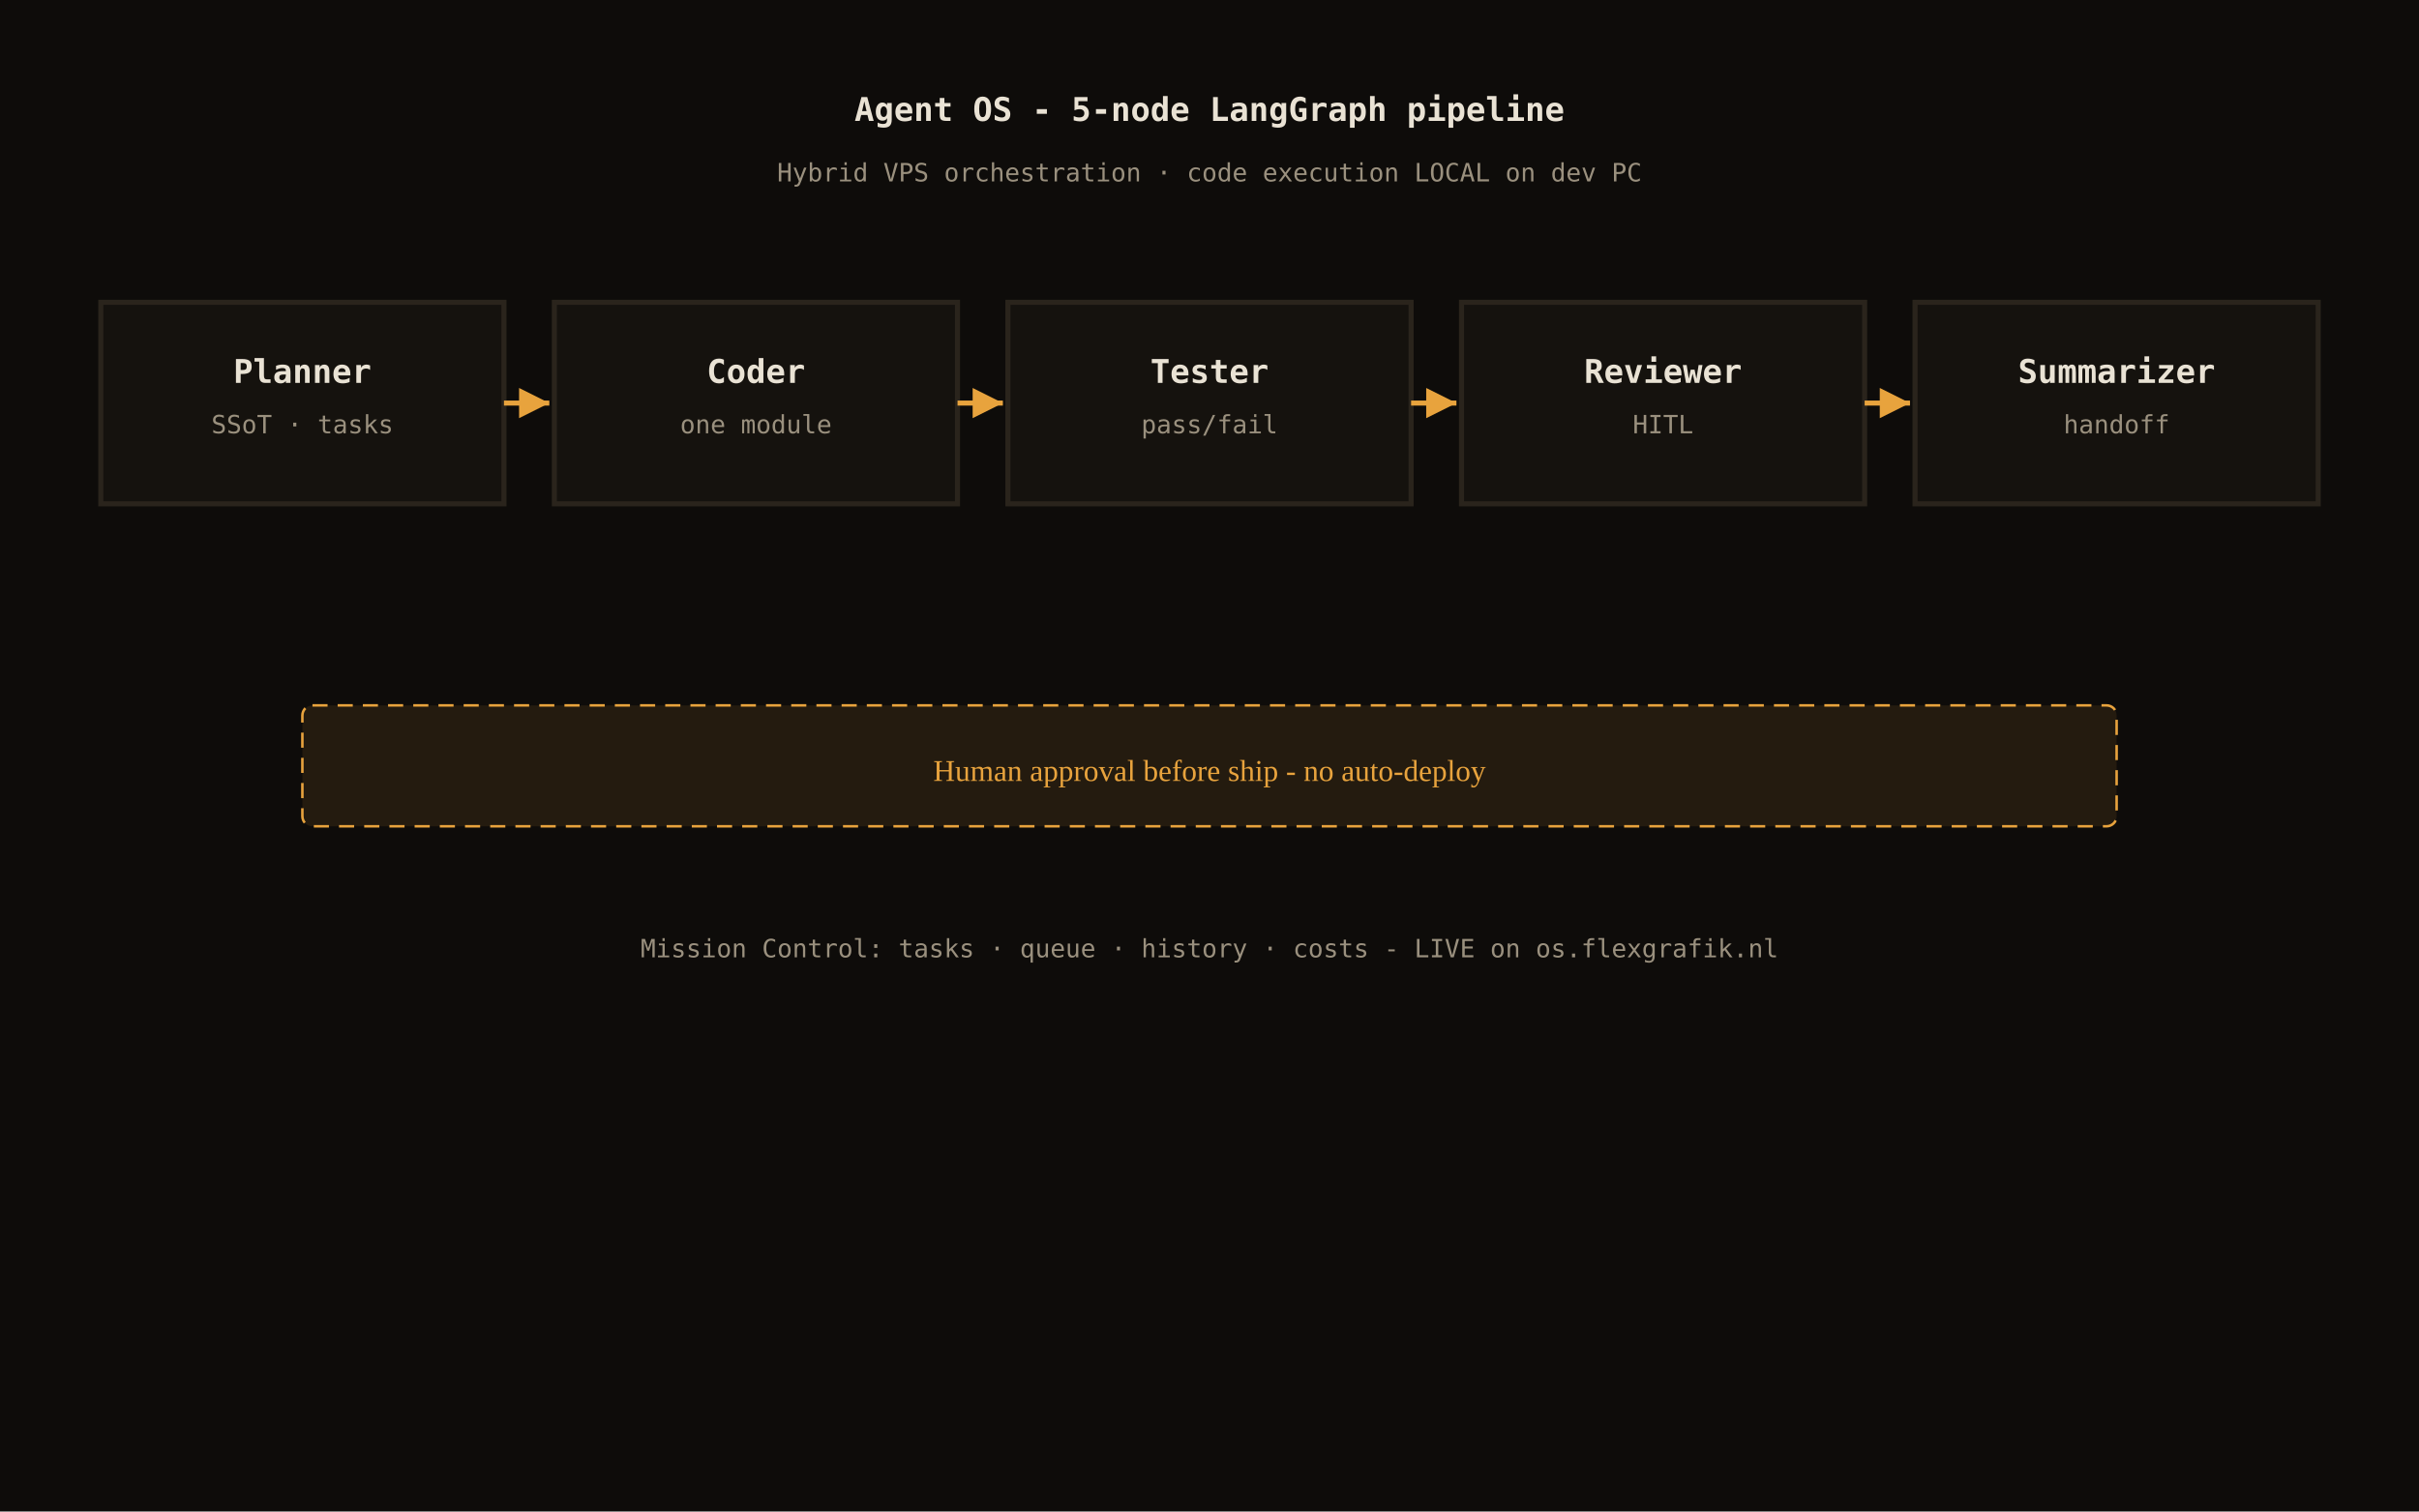
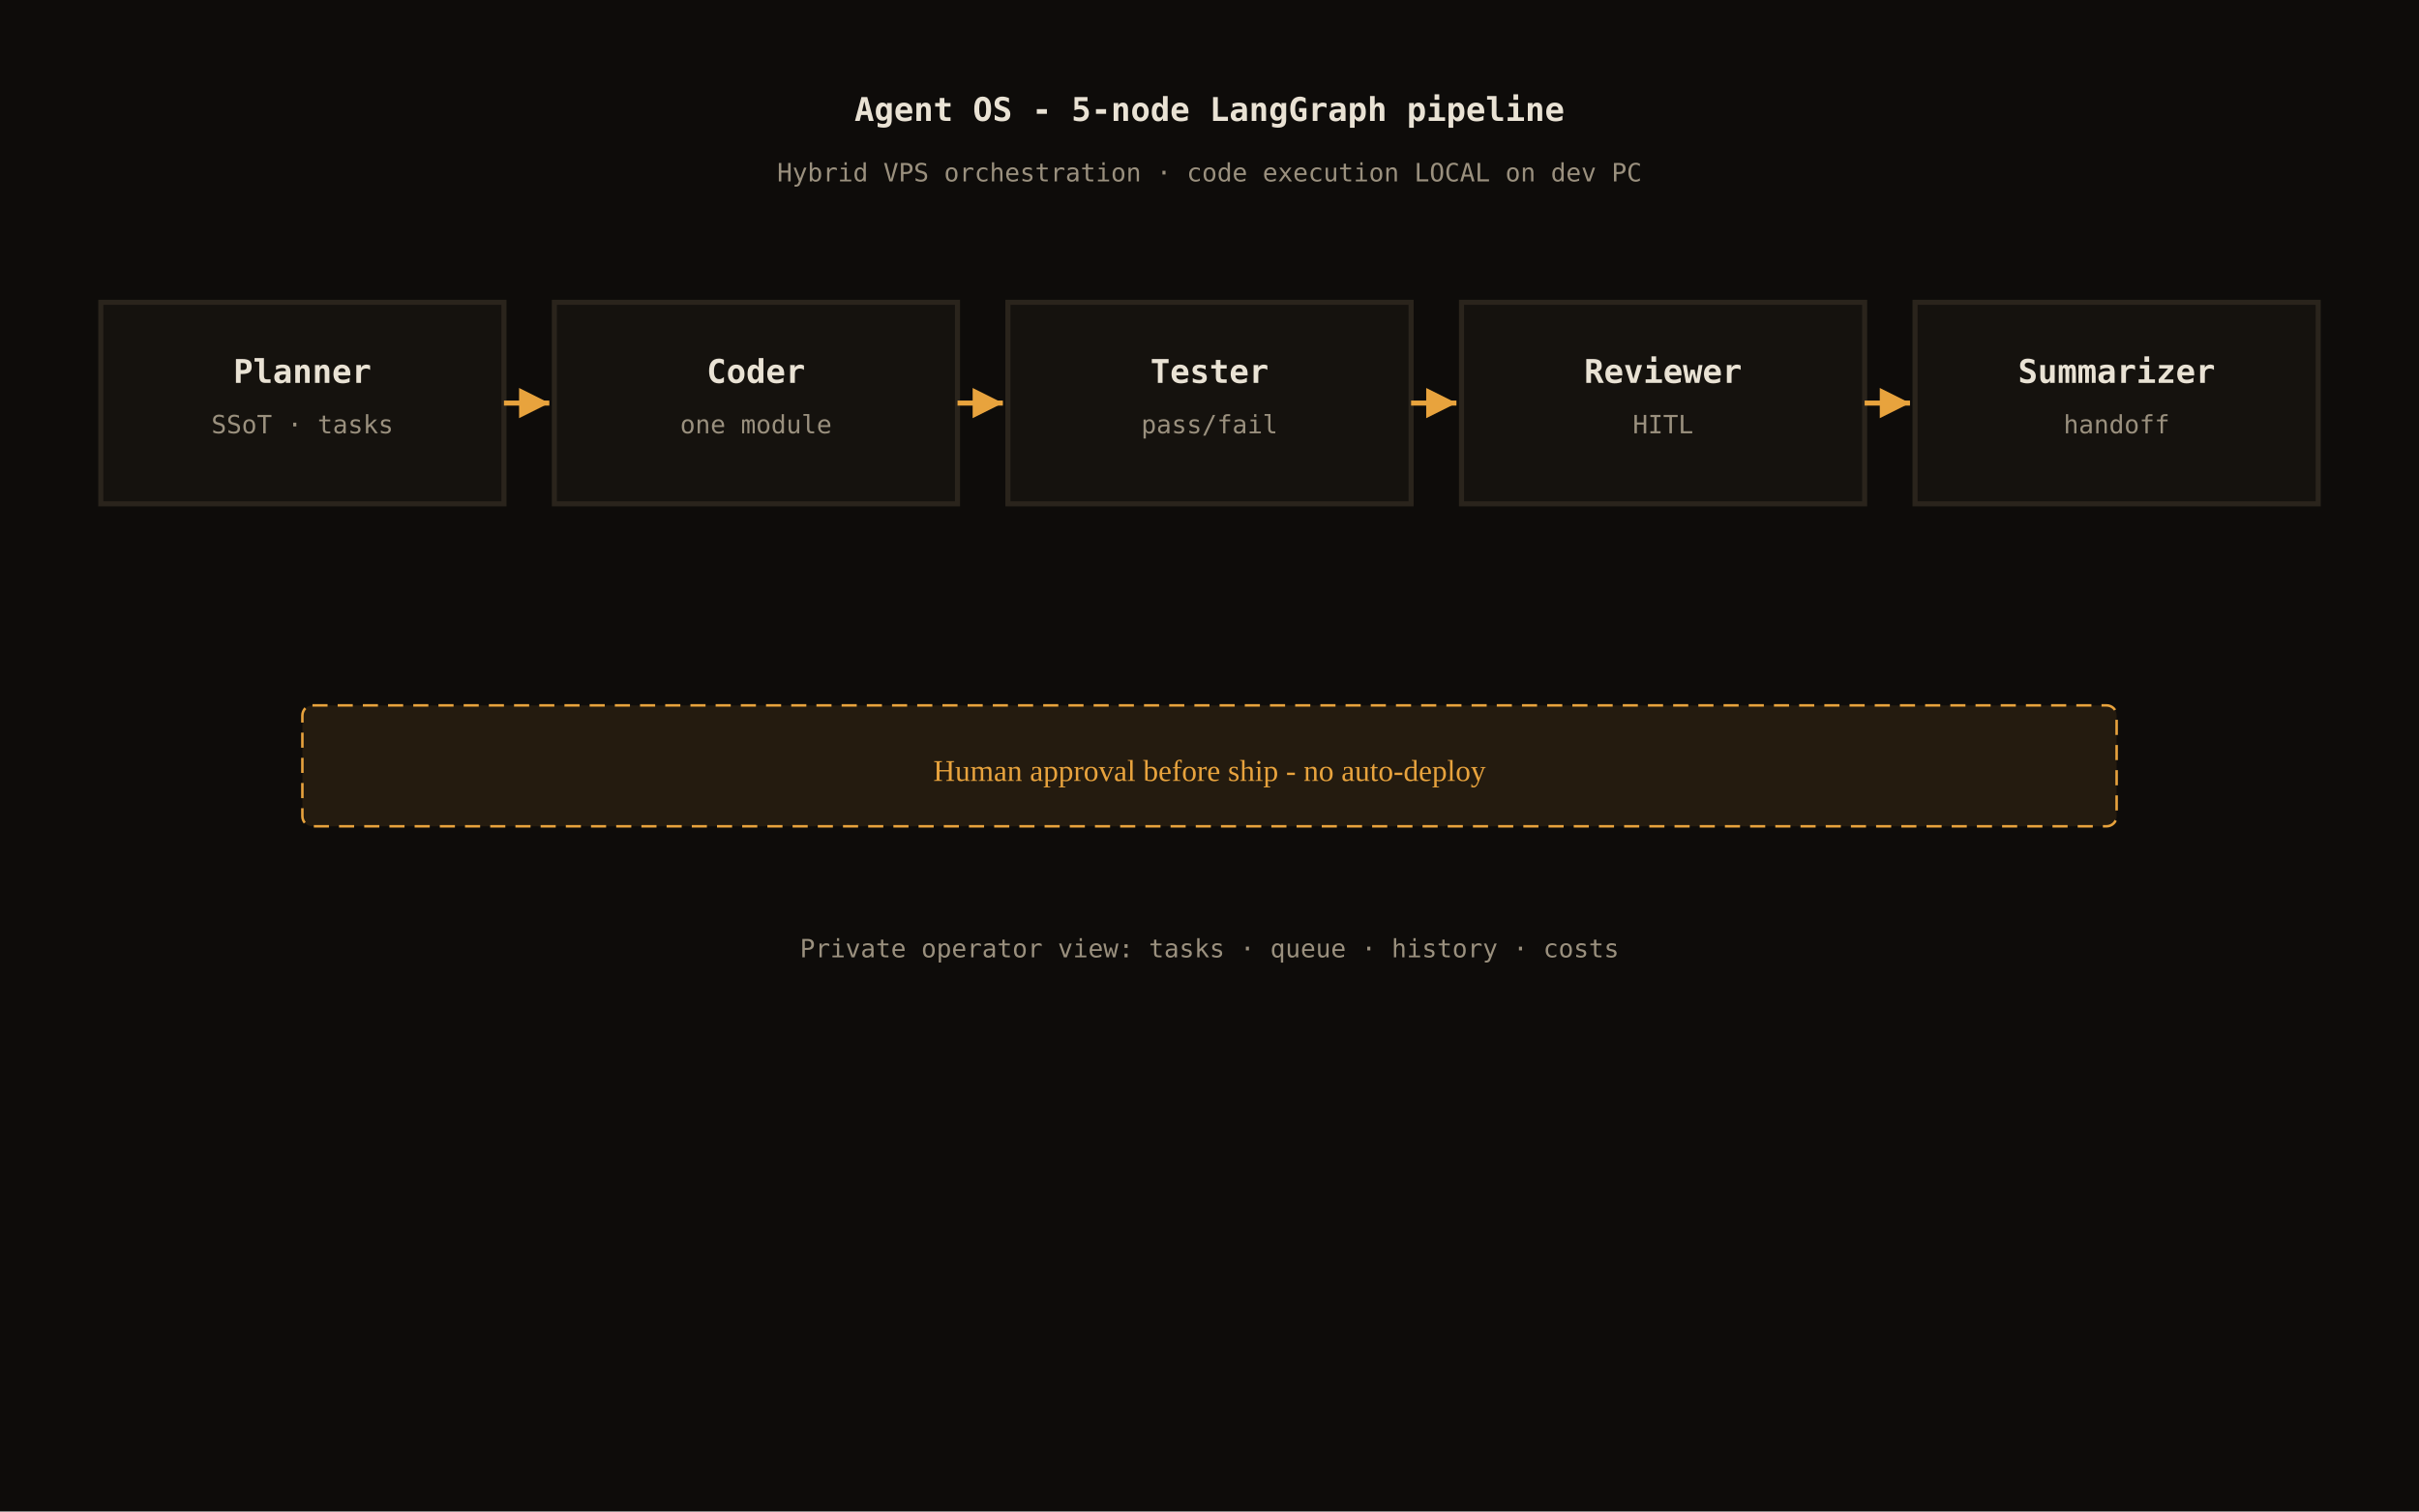
<svg xmlns="http://www.w3.org/2000/svg" width="960" height="600" viewBox="0 0 960 600" role="img" aria-labelledby="title">
  <defs>
    <marker id="arr" markerWidth="8" markerHeight="8" refX="6" refY="3" orient="auto">
      <path d="M0,0 L6,3 L0,6 Z" fill="#e8a33d" />
    </marker>
    <style>
      .bg { fill: #0e0c0a; }
      .box { fill: #15120e; stroke: #2a241c; stroke-width: 2; }
      .t { fill: #e9e2d4; font-family: JetBrains Mono, monospace; font-size: 13px; font-weight: 700; }
      .s { fill: #9a907e; font-family: JetBrains Mono, monospace; font-size: 10px; }
      .a { fill: #e8a33d; }
    </style>
  </defs>
  <rect class="bg" width="960" height="600" />
  <text x="480" y="48" class="t" text-anchor="middle" font-size="18">Agent OS - 5-node LangGraph pipeline</text>
  <text x="480" y="72" class="s" text-anchor="middle">Hybrid VPS orchestration · code execution LOCAL on dev PC</text>
  <g transform="translate(40,120)">
    <rect x="0" y="0" width="160" height="80" class="box" />
    <text x="80" y="32" class="t" text-anchor="middle">Planner</text>
    <text x="80" y="52" class="s" text-anchor="middle">SSoT · tasks</text>
    <rect x="180" y="0" width="160" height="80" class="box" />
    <text x="260" y="32" class="t" text-anchor="middle">Coder</text>
    <text x="260" y="52" class="s" text-anchor="middle">one module</text>
    <rect x="360" y="0" width="160" height="80" class="box" />
    <text x="440" y="32" class="t" text-anchor="middle">Tester</text>
    <text x="440" y="52" class="s" text-anchor="middle">pass/fail</text>
    <rect x="540" y="0" width="160" height="80" class="box" />
    <text x="620" y="32" class="t" text-anchor="middle">Reviewer</text>
    <text x="620" y="52" class="s" text-anchor="middle">HITL</text>
    <rect x="720" y="0" width="160" height="80" class="box" />
    <text x="800" y="32" class="t" text-anchor="middle">Summarizer</text>
    <text x="800" y="52" class="s" text-anchor="middle">handoff</text>
    <line x1="160" y1="40" x2="178" y2="40" stroke="#e8a33d" stroke-width="2" marker-end="url(#arr)" />
    <line x1="340" y1="40" x2="358" y2="40" stroke="#e8a33d" stroke-width="2" marker-end="url(#arr)" />
    <line x1="520" y1="40" x2="538" y2="40" stroke="#e8a33d" stroke-width="2" marker-end="url(#arr)" />
    <line x1="700" y1="40" x2="718" y2="40" stroke="#e8a33d" stroke-width="2" marker-end="url(#arr)" />
  </g>
  <rect x="120" y="280" width="720" height="48" rx="4" fill="#e8a33d" fill-opacity="0.1" stroke="#e8a33d" stroke-dasharray="6 4" />
  <text x="480" y="310" class="a" text-anchor="middle" font-size="12">Human approval before ship - no auto-deploy</text>
-   <text x="480" y="380" class="s" text-anchor="middle">Mission Control: tasks · queue · history · costs - LIVE on os.flexgrafik.nl</text>
+   <text x="480" y="380" class="s" text-anchor="middle">Private operator view: tasks · queue · history · costs</text>
</svg>
